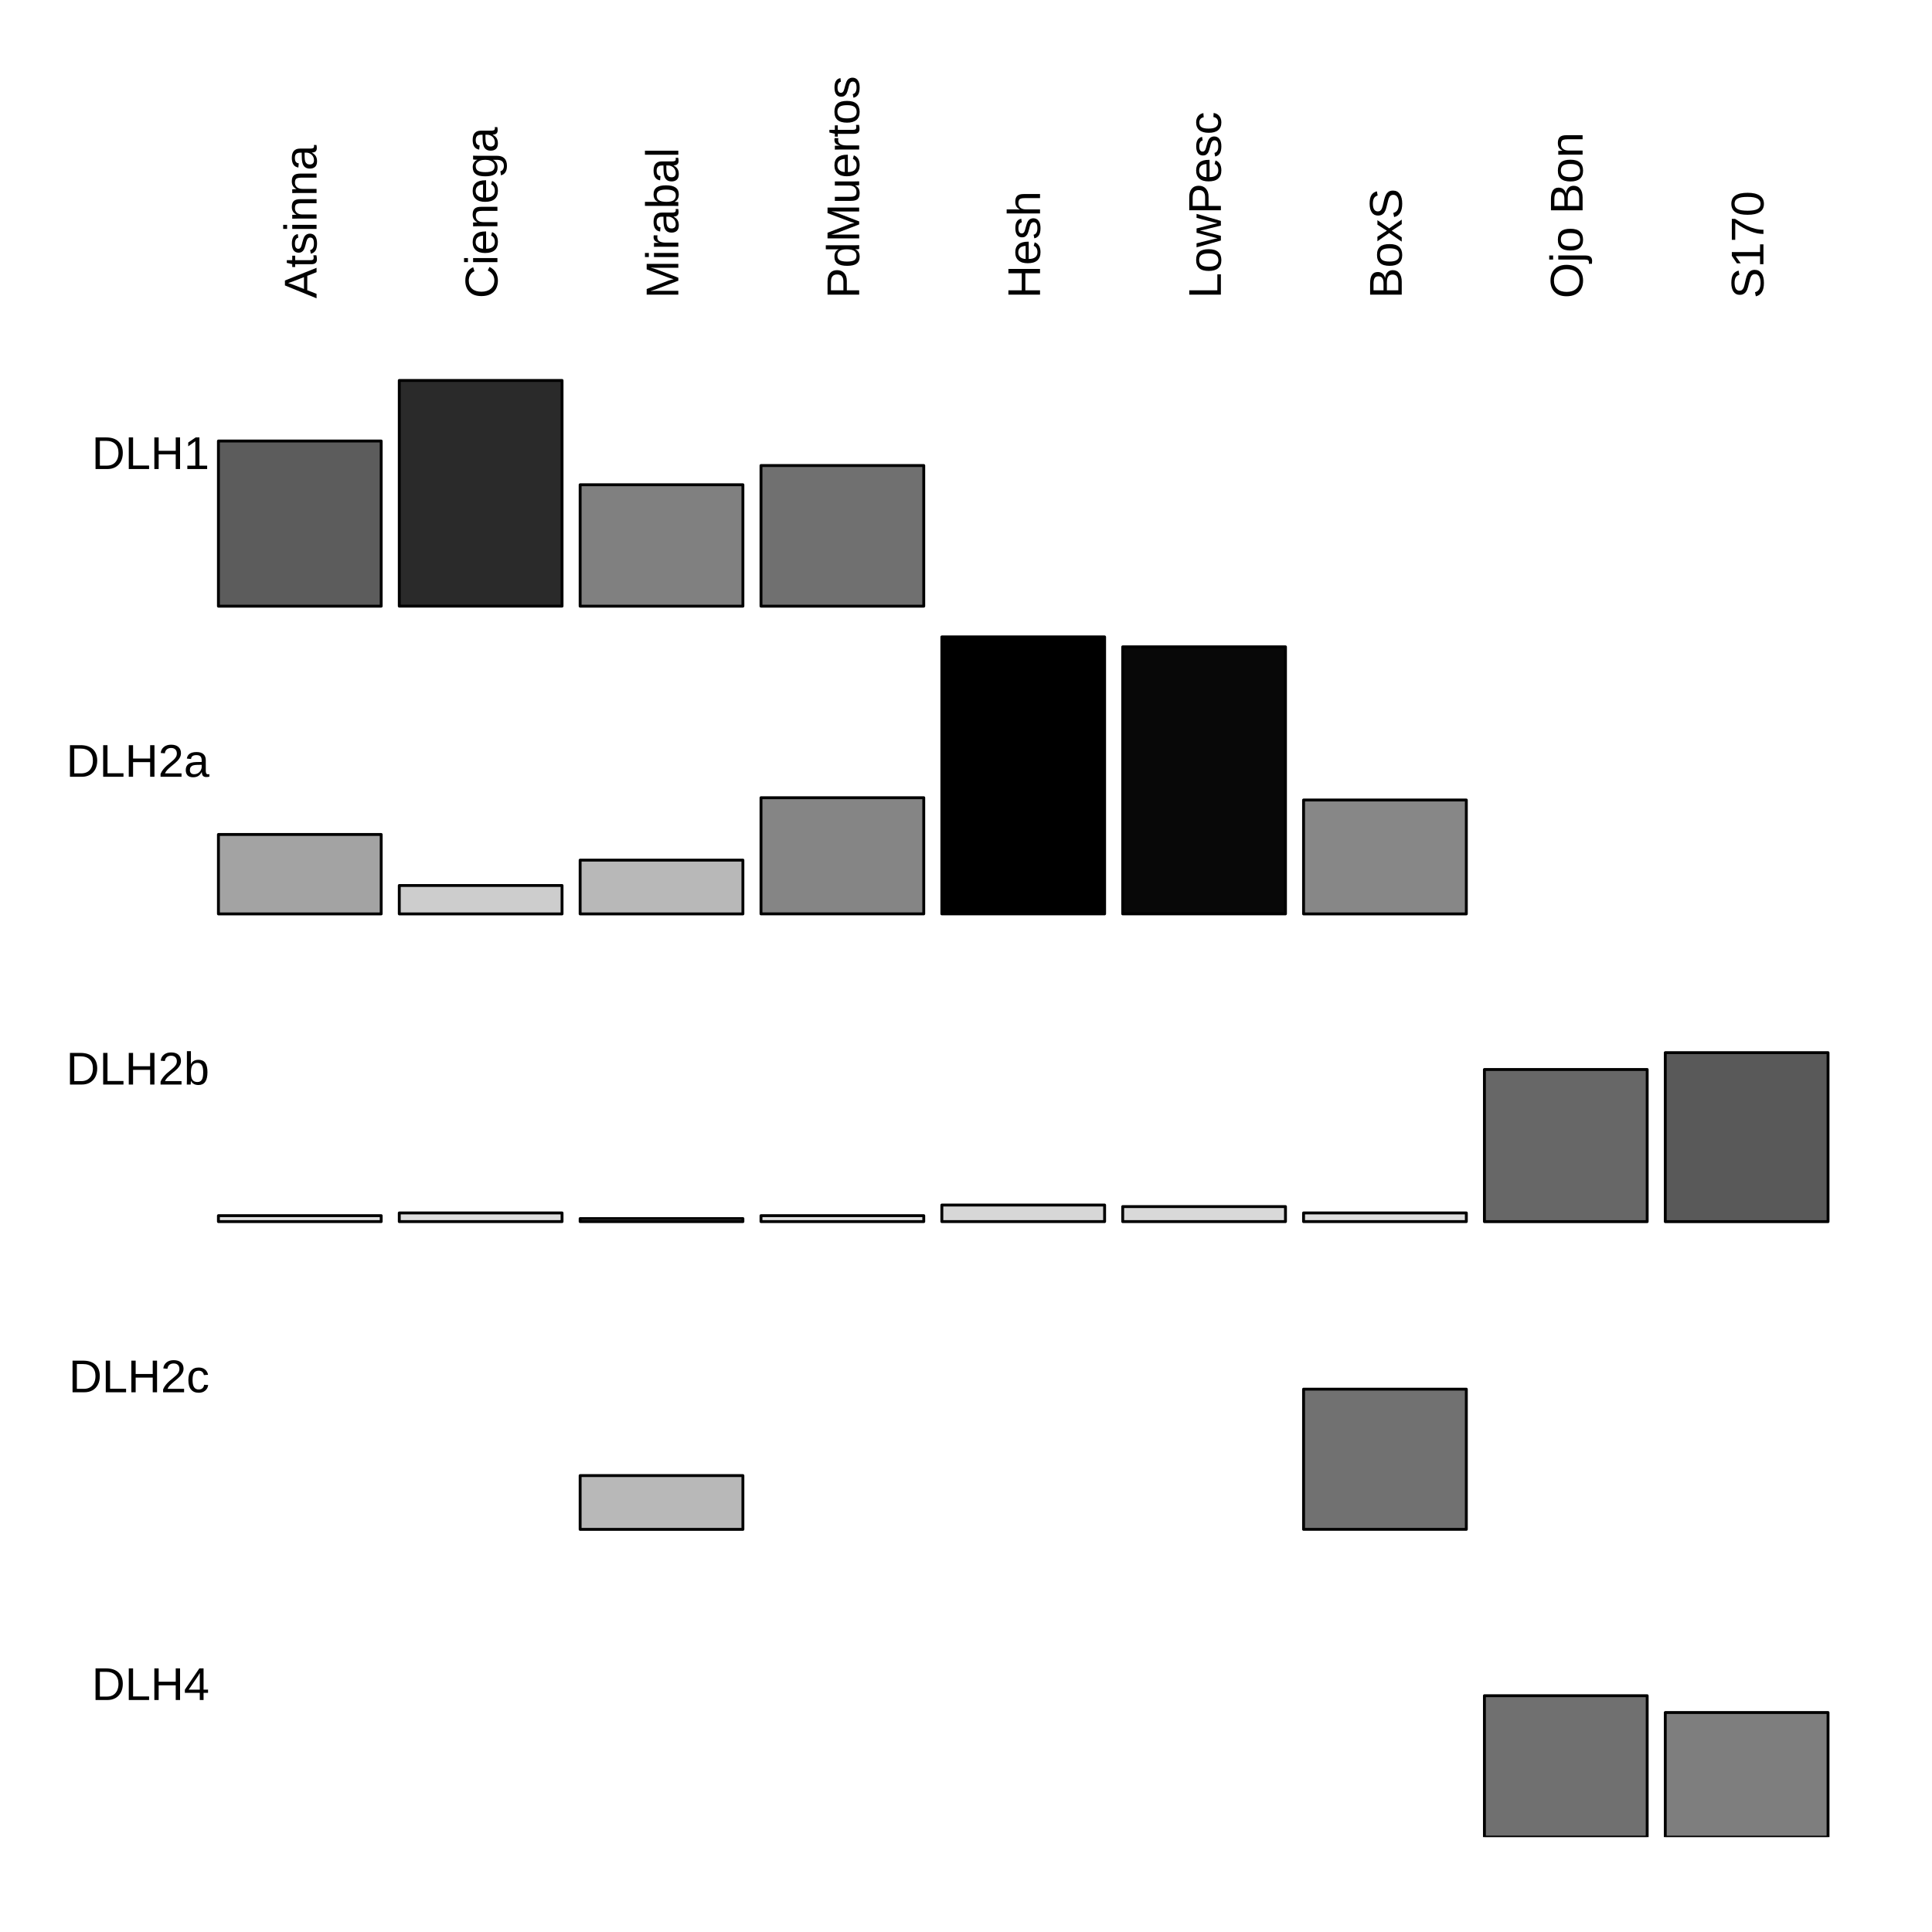
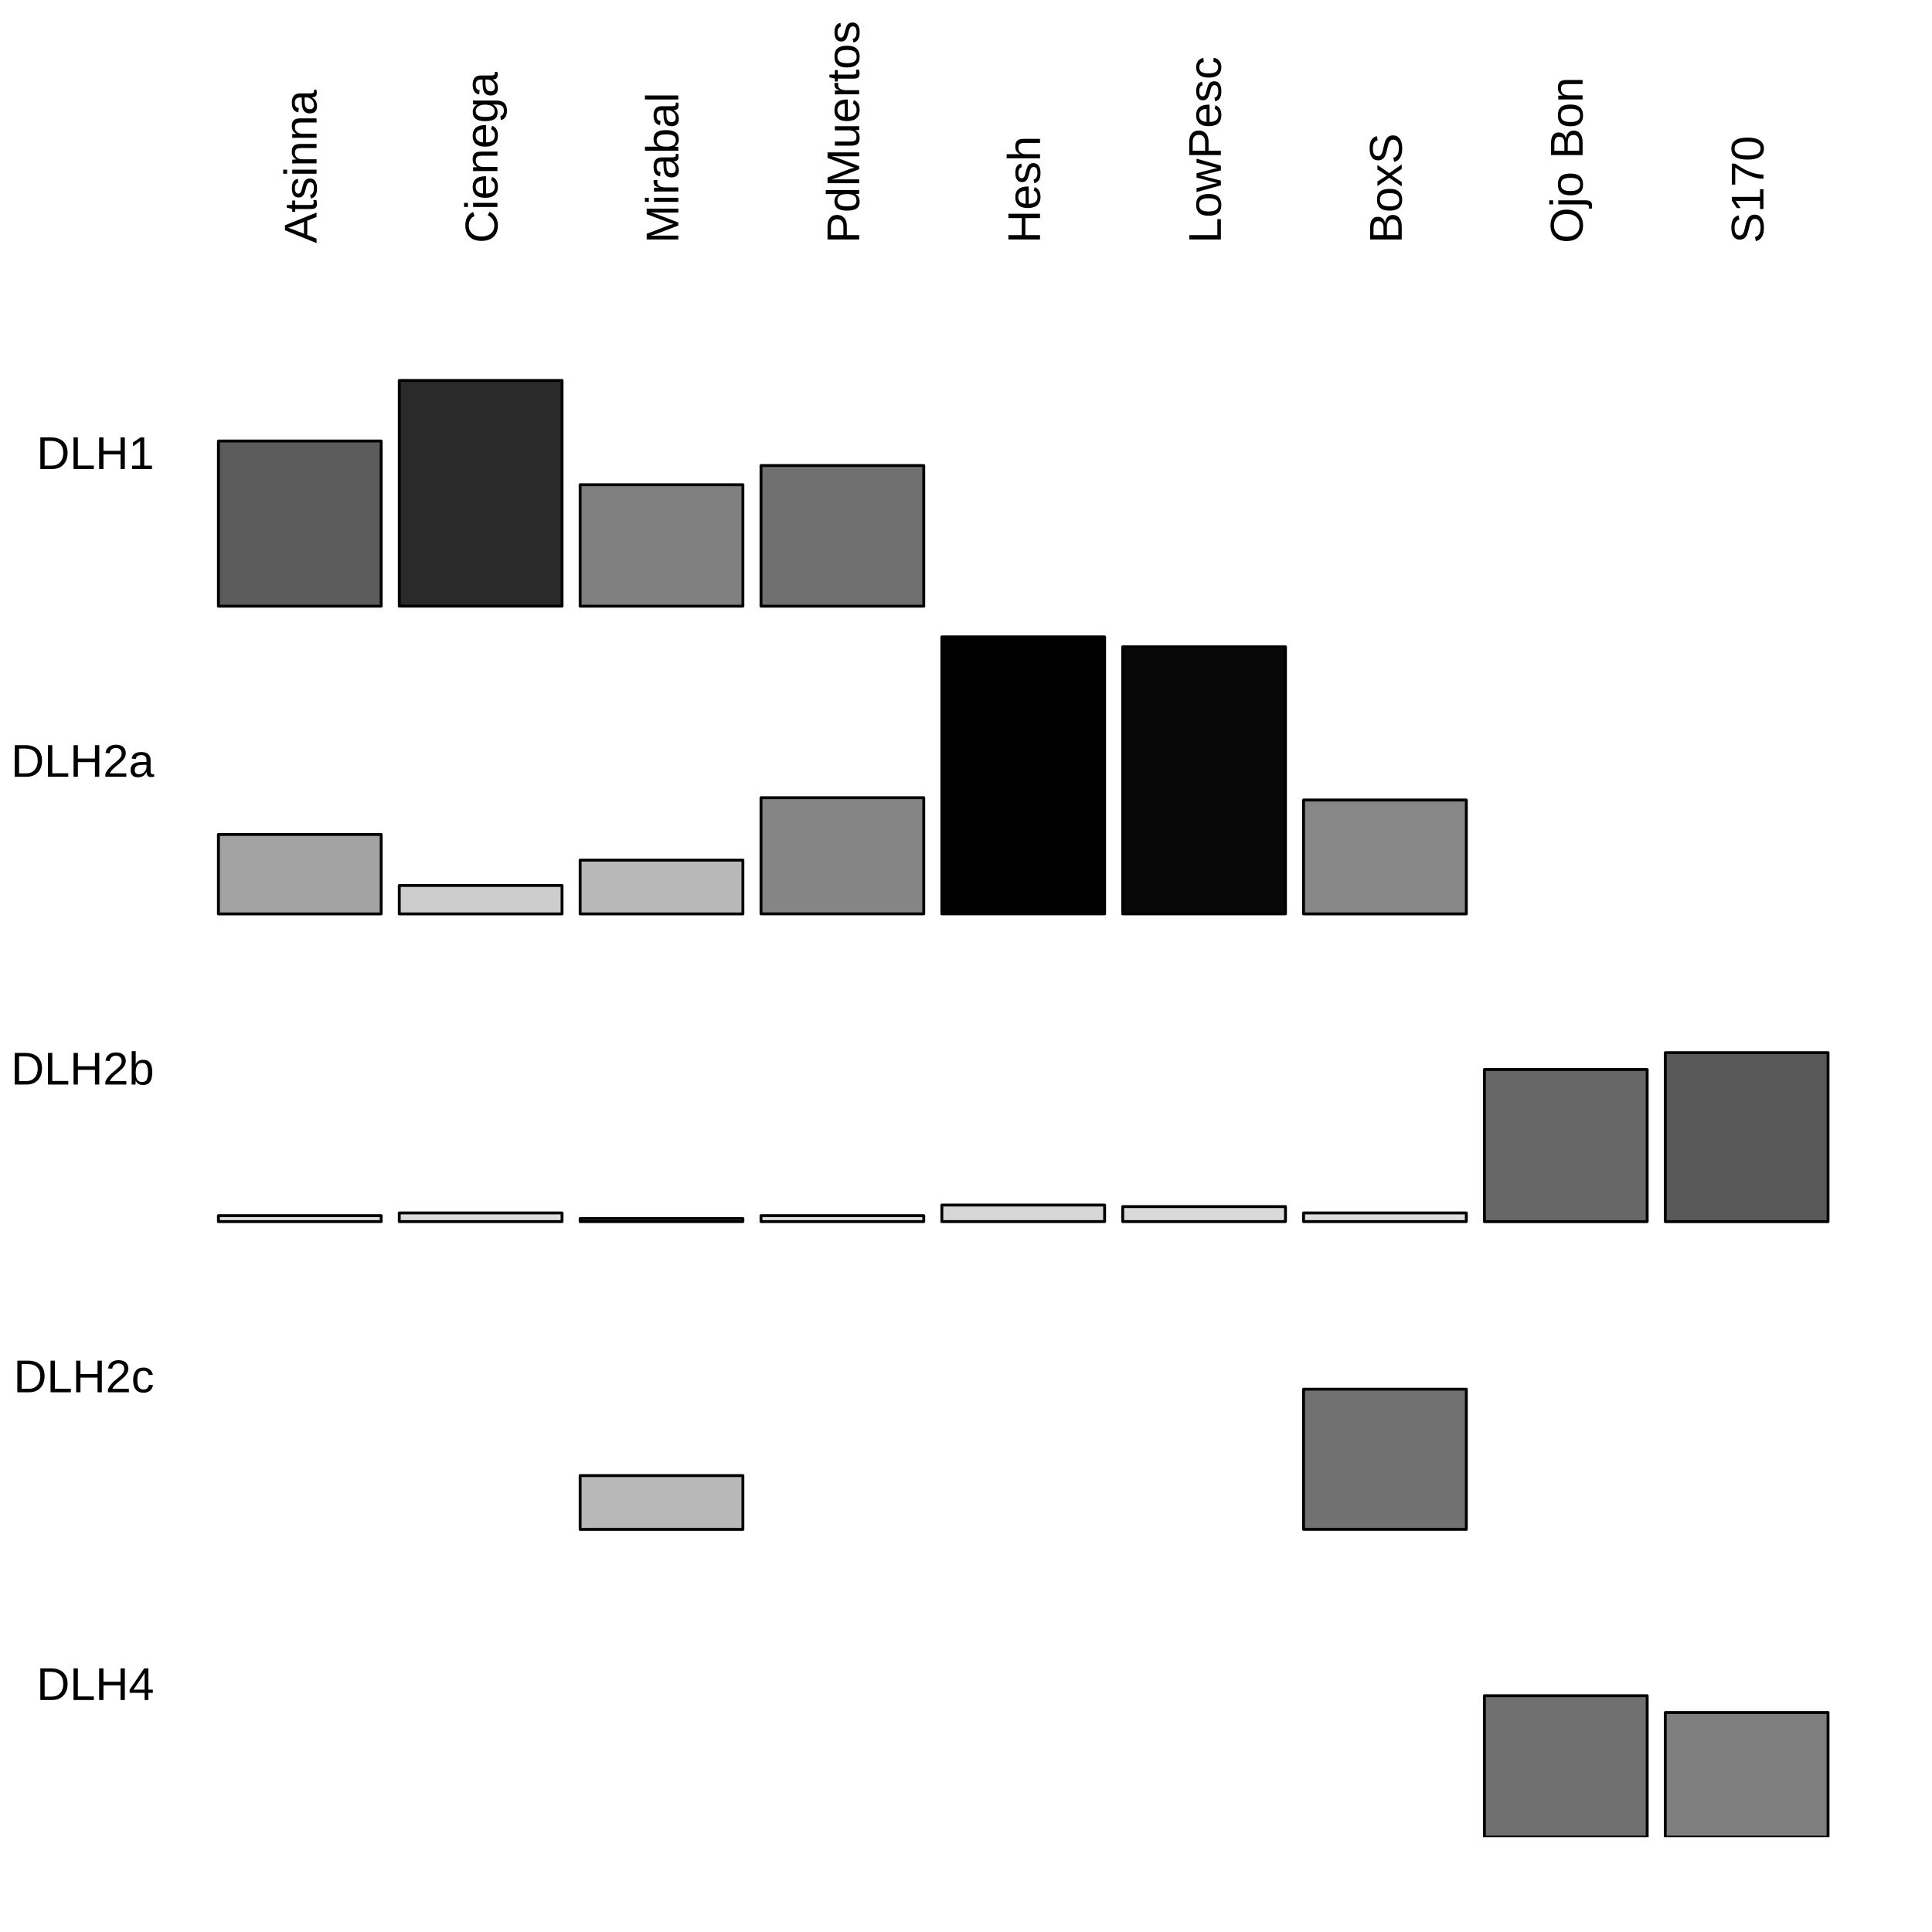
<svg xmlns="http://www.w3.org/2000/svg" class="svglite" width="504.00pt" height="504.00pt" viewBox="0 0 504.00 504.00">
  <defs>
    <style type="text/css">
    .svglite line, .svglite polyline, .svglite polygon, .svglite path, .svglite rect, .svglite circle {
      fill: none;
      stroke: #000000;
      stroke-linecap: round;
      stroke-linejoin: round;
      stroke-miterlimit: 10.00;
    }
    .svglite text {
      white-space: pre;
    }
  </style>
  </defs>
  <rect width="100%" height="100%" style="stroke: none; fill: #FFFFFF;" />
  <defs>
    <clipPath id="cpMC4wMHw1MDQuMDB8MC4wMHw1MDQuMDA=">
      <rect x="0.00" y="0.00" width="504.00" height="504.00" />
    </clipPath>
  </defs>
  <g clip-path="url(#cpMC4wMHw1MDQuMDB8MC4wMHw1MDQuMDA=)">
</g>
  <defs>
    <clipPath id="cpNTQuNjJ8NDc5LjI1fDc3Ljg1fDQ3OS4yNQ==">
      <rect x="54.62" y="77.85" width="424.63" height="401.40" />
    </clipPath>
  </defs>
  <g clip-path="url(#cpNTQuNjJ8NDc5LjI1fDc3Ljg1fDQ3OS4yNQ==)">
    <rect x="56.98" y="115.05" width="42.46" height="43.08" style="stroke-width: 0.75; fill: #5C5C5C;" />
    <rect x="56.98" y="217.69" width="42.46" height="20.72" style="stroke-width: 0.75; fill: #A3A3A3;" />
    <rect x="56.98" y="317.13" width="42.46" height="1.55" style="stroke-width: 0.75; fill: #E0E0E0;" />
    <rect x="56.98" y="479.25" width="42.46" height="0.00" style="stroke-width: 0.75; fill: #F4F4F4;" />
    <rect x="104.16" y="99.25" width="42.46" height="58.87" style="stroke-width: 0.75; fill: #2A2A2A;" />
    <rect x="104.16" y="231.00" width="42.46" height="7.41" style="stroke-width: 0.75; fill: #CDCDCD;" />
    <rect x="104.16" y="316.42" width="42.46" height="2.26" style="stroke-width: 0.75; fill: #DEDEDE;" />
    <rect x="151.34" y="126.46" width="42.46" height="31.67" style="stroke-width: 0.75; fill: #808080;" />
    <rect x="151.34" y="224.38" width="42.46" height="14.03" style="stroke-width: 0.75; fill: #B8B8B8;" />
    <rect x="151.34" y="317.89" width="42.46" height="0.79" style="stroke-width: 0.75; fill: #E2E2E2;" />
    <rect x="151.34" y="384.94" width="42.46" height="14.03" style="stroke-width: 0.75; fill: #B8B8B8;" />
    <rect x="198.52" y="121.44" width="42.46" height="36.69" style="stroke-width: 0.75; fill: #707070;" />
    <rect x="198.52" y="208.10" width="42.46" height="30.30" style="stroke-width: 0.75; fill: #858585;" />
    <rect x="198.52" y="317.13" width="42.46" height="1.55" style="stroke-width: 0.75; fill: #E0E0E0;" />
    <rect x="245.70" y="166.15" width="42.46" height="72.25" style="stroke-width: 0.75; fill: #000000;" />
    <rect x="245.70" y="314.36" width="42.46" height="4.32" style="stroke-width: 0.75; fill: #D7D7D7;" />
    <rect x="292.88" y="158.13" width="42.46" height="0.00" style="stroke-width: 0.75; fill: #F5F5F5;" />
    <rect x="292.88" y="168.74" width="42.46" height="69.66" style="stroke-width: 0.75; fill: #080808;" />
    <rect x="292.88" y="314.76" width="42.46" height="3.92" style="stroke-width: 0.75; fill: #D9D9D9;" />
    <rect x="340.06" y="208.70" width="42.46" height="29.71" style="stroke-width: 0.75; fill: #878787;" />
    <rect x="340.06" y="316.42" width="42.46" height="2.26" style="stroke-width: 0.75; fill: #DEDEDE;" />
    <rect x="340.06" y="362.39" width="42.46" height="36.57" style="stroke-width: 0.75; fill: #717171;" />
    <rect x="387.24" y="279.00" width="42.46" height="39.69" style="stroke-width: 0.75; fill: #676767;" />
    <rect x="387.24" y="442.36" width="42.46" height="36.88" style="stroke-width: 0.75; fill: #707070;" />
    <rect x="434.42" y="274.61" width="42.46" height="44.08" style="stroke-width: 0.75; fill: #595959;" />
    <rect x="434.42" y="446.75" width="42.46" height="32.50" style="stroke-width: 0.75; fill: #7E7E7E;" />
  </g>
  <g clip-path="url(#cpMC4wMHw1MDQuMDB8MC4wMHw1MDQuMDA=)">
-     <text x="54.62" y="122.36" text-anchor="end" style="font-size: 12.00px; font-family: &quot;Arial&quot;;" textLength="32.60px" lengthAdjust="spacingAndGlyphs">DLH1</text>
-     <text x="54.62" y="202.64" text-anchor="end" style="font-size: 12.00px; font-family: &quot;Arial&quot;;" textLength="39.96px" lengthAdjust="spacingAndGlyphs">DLH2a</text>
-     <text x="54.62" y="282.92" text-anchor="end" style="font-size: 12.00px; font-family: &quot;Arial&quot;;" textLength="40.22px" lengthAdjust="spacingAndGlyphs">DLH2b</text>
-     <text x="54.62" y="363.20" text-anchor="end" style="font-size: 12.00px; font-family: &quot;Arial&quot;;" textLength="39.20px" lengthAdjust="spacingAndGlyphs">DLH2c</text>
-     <text x="54.62" y="443.48" text-anchor="end" style="font-size: 12.00px; font-family: &quot;Arial&quot;;" textLength="32.60px" lengthAdjust="spacingAndGlyphs">DLH4</text>
-     <text transform="translate(82.58,77.85) rotate(-90)" style="font-size: 12.00px; font-family: &quot;Arial&quot;;" textLength="44.88px" lengthAdjust="spacingAndGlyphs">Atsinna</text>
-     <text transform="translate(129.76,77.85) rotate(-90)" style="font-size: 12.00px; font-family: &quot;Arial&quot;;" textLength="49.08px" lengthAdjust="spacingAndGlyphs">Cienega</text>
-     <text transform="translate(176.95,77.85) rotate(-90)" style="font-size: 12.00px; font-family: &quot;Arial&quot;;" textLength="44.29px" lengthAdjust="spacingAndGlyphs">Mirabal</text>
-     <text transform="translate(224.13,77.85) rotate(-90)" style="font-size: 12.00px; font-family: &quot;Arial&quot;;" textLength="63.45px" lengthAdjust="spacingAndGlyphs">PdMuertos</text>
-     <text transform="translate(271.31,77.85) rotate(-90)" style="font-size: 12.00px; font-family: &quot;Arial&quot;;" textLength="30.28px" lengthAdjust="spacingAndGlyphs">Hesh</text>
-     <text transform="translate(318.49,77.85) rotate(-90)" style="font-size: 12.00px; font-family: &quot;Arial&quot;;" textLength="50.70px" lengthAdjust="spacingAndGlyphs">LowPesc</text>
-     <text transform="translate(365.67,77.85) rotate(-90)" style="font-size: 12.00px; font-family: &quot;Arial&quot;;" textLength="29.94px" lengthAdjust="spacingAndGlyphs">BoxS</text>
-     <text transform="translate(412.85,77.85) rotate(-90)" style="font-size: 12.00px; font-family: &quot;Arial&quot;;" textLength="47.13px" lengthAdjust="spacingAndGlyphs">Ojo Bon</text>
-     <text transform="translate(460.03,77.85) rotate(-90)" style="font-size: 12.00px; font-family: &quot;Arial&quot;;" textLength="30.54px" lengthAdjust="spacingAndGlyphs">S170</text>
+     <text x="40.22" y="443.48" text-anchor="end" style="font-size: 12.00px; font-family: &quot;Arial&quot;;" textLength="32.60px" lengthAdjust="spacingAndGlyphs">DLH4</text>
+     <text x="40.22" y="363.20" text-anchor="end" style="font-size: 12.00px; font-family: &quot;Arial&quot;;" textLength="39.20px" lengthAdjust="spacingAndGlyphs">DLH2c</text>
+     <text x="40.22" y="282.92" text-anchor="end" style="font-size: 12.00px; font-family: &quot;Arial&quot;;" textLength="40.22px" lengthAdjust="spacingAndGlyphs">DLH2b</text>
+     <text x="40.22" y="202.64" text-anchor="end" style="font-size: 12.00px; font-family: &quot;Arial&quot;;" textLength="39.96px" lengthAdjust="spacingAndGlyphs">DLH2a</text>
+     <text x="40.22" y="122.36" text-anchor="end" style="font-size: 12.00px; font-family: &quot;Arial&quot;;" textLength="32.60px" lengthAdjust="spacingAndGlyphs">DLH1</text>
+     <text transform="translate(82.58,63.45) rotate(-90)" style="font-size: 12.00px; font-family: &quot;Arial&quot;;" textLength="44.88px" lengthAdjust="spacingAndGlyphs">Atsinna</text>
+     <text transform="translate(129.76,63.45) rotate(-90)" style="font-size: 12.00px; font-family: &quot;Arial&quot;;" textLength="49.08px" lengthAdjust="spacingAndGlyphs">Cienega</text>
+     <text transform="translate(176.95,63.45) rotate(-90)" style="font-size: 12.00px; font-family: &quot;Arial&quot;;" textLength="44.29px" lengthAdjust="spacingAndGlyphs">Mirabal</text>
+     <text transform="translate(224.13,63.45) rotate(-90)" style="font-size: 12.00px; font-family: &quot;Arial&quot;;" textLength="63.45px" lengthAdjust="spacingAndGlyphs">PdMuertos</text>
+     <text transform="translate(271.31,63.45) rotate(-90)" style="font-size: 12.00px; font-family: &quot;Arial&quot;;" textLength="30.28px" lengthAdjust="spacingAndGlyphs">Hesh</text>
+     <text transform="translate(318.49,63.45) rotate(-90)" style="font-size: 12.00px; font-family: &quot;Arial&quot;;" textLength="50.70px" lengthAdjust="spacingAndGlyphs">LowPesc</text>
+     <text transform="translate(365.67,63.45) rotate(-90)" style="font-size: 12.00px; font-family: &quot;Arial&quot;;" textLength="29.94px" lengthAdjust="spacingAndGlyphs">BoxS</text>
+     <text transform="translate(412.85,63.45) rotate(-90)" style="font-size: 12.00px; font-family: &quot;Arial&quot;;" textLength="47.13px" lengthAdjust="spacingAndGlyphs">Ojo Bon</text>
+     <text transform="translate(460.03,63.45) rotate(-90)" style="font-size: 12.00px; font-family: &quot;Arial&quot;;" textLength="30.54px" lengthAdjust="spacingAndGlyphs">S170</text>
  </g>
</svg>
